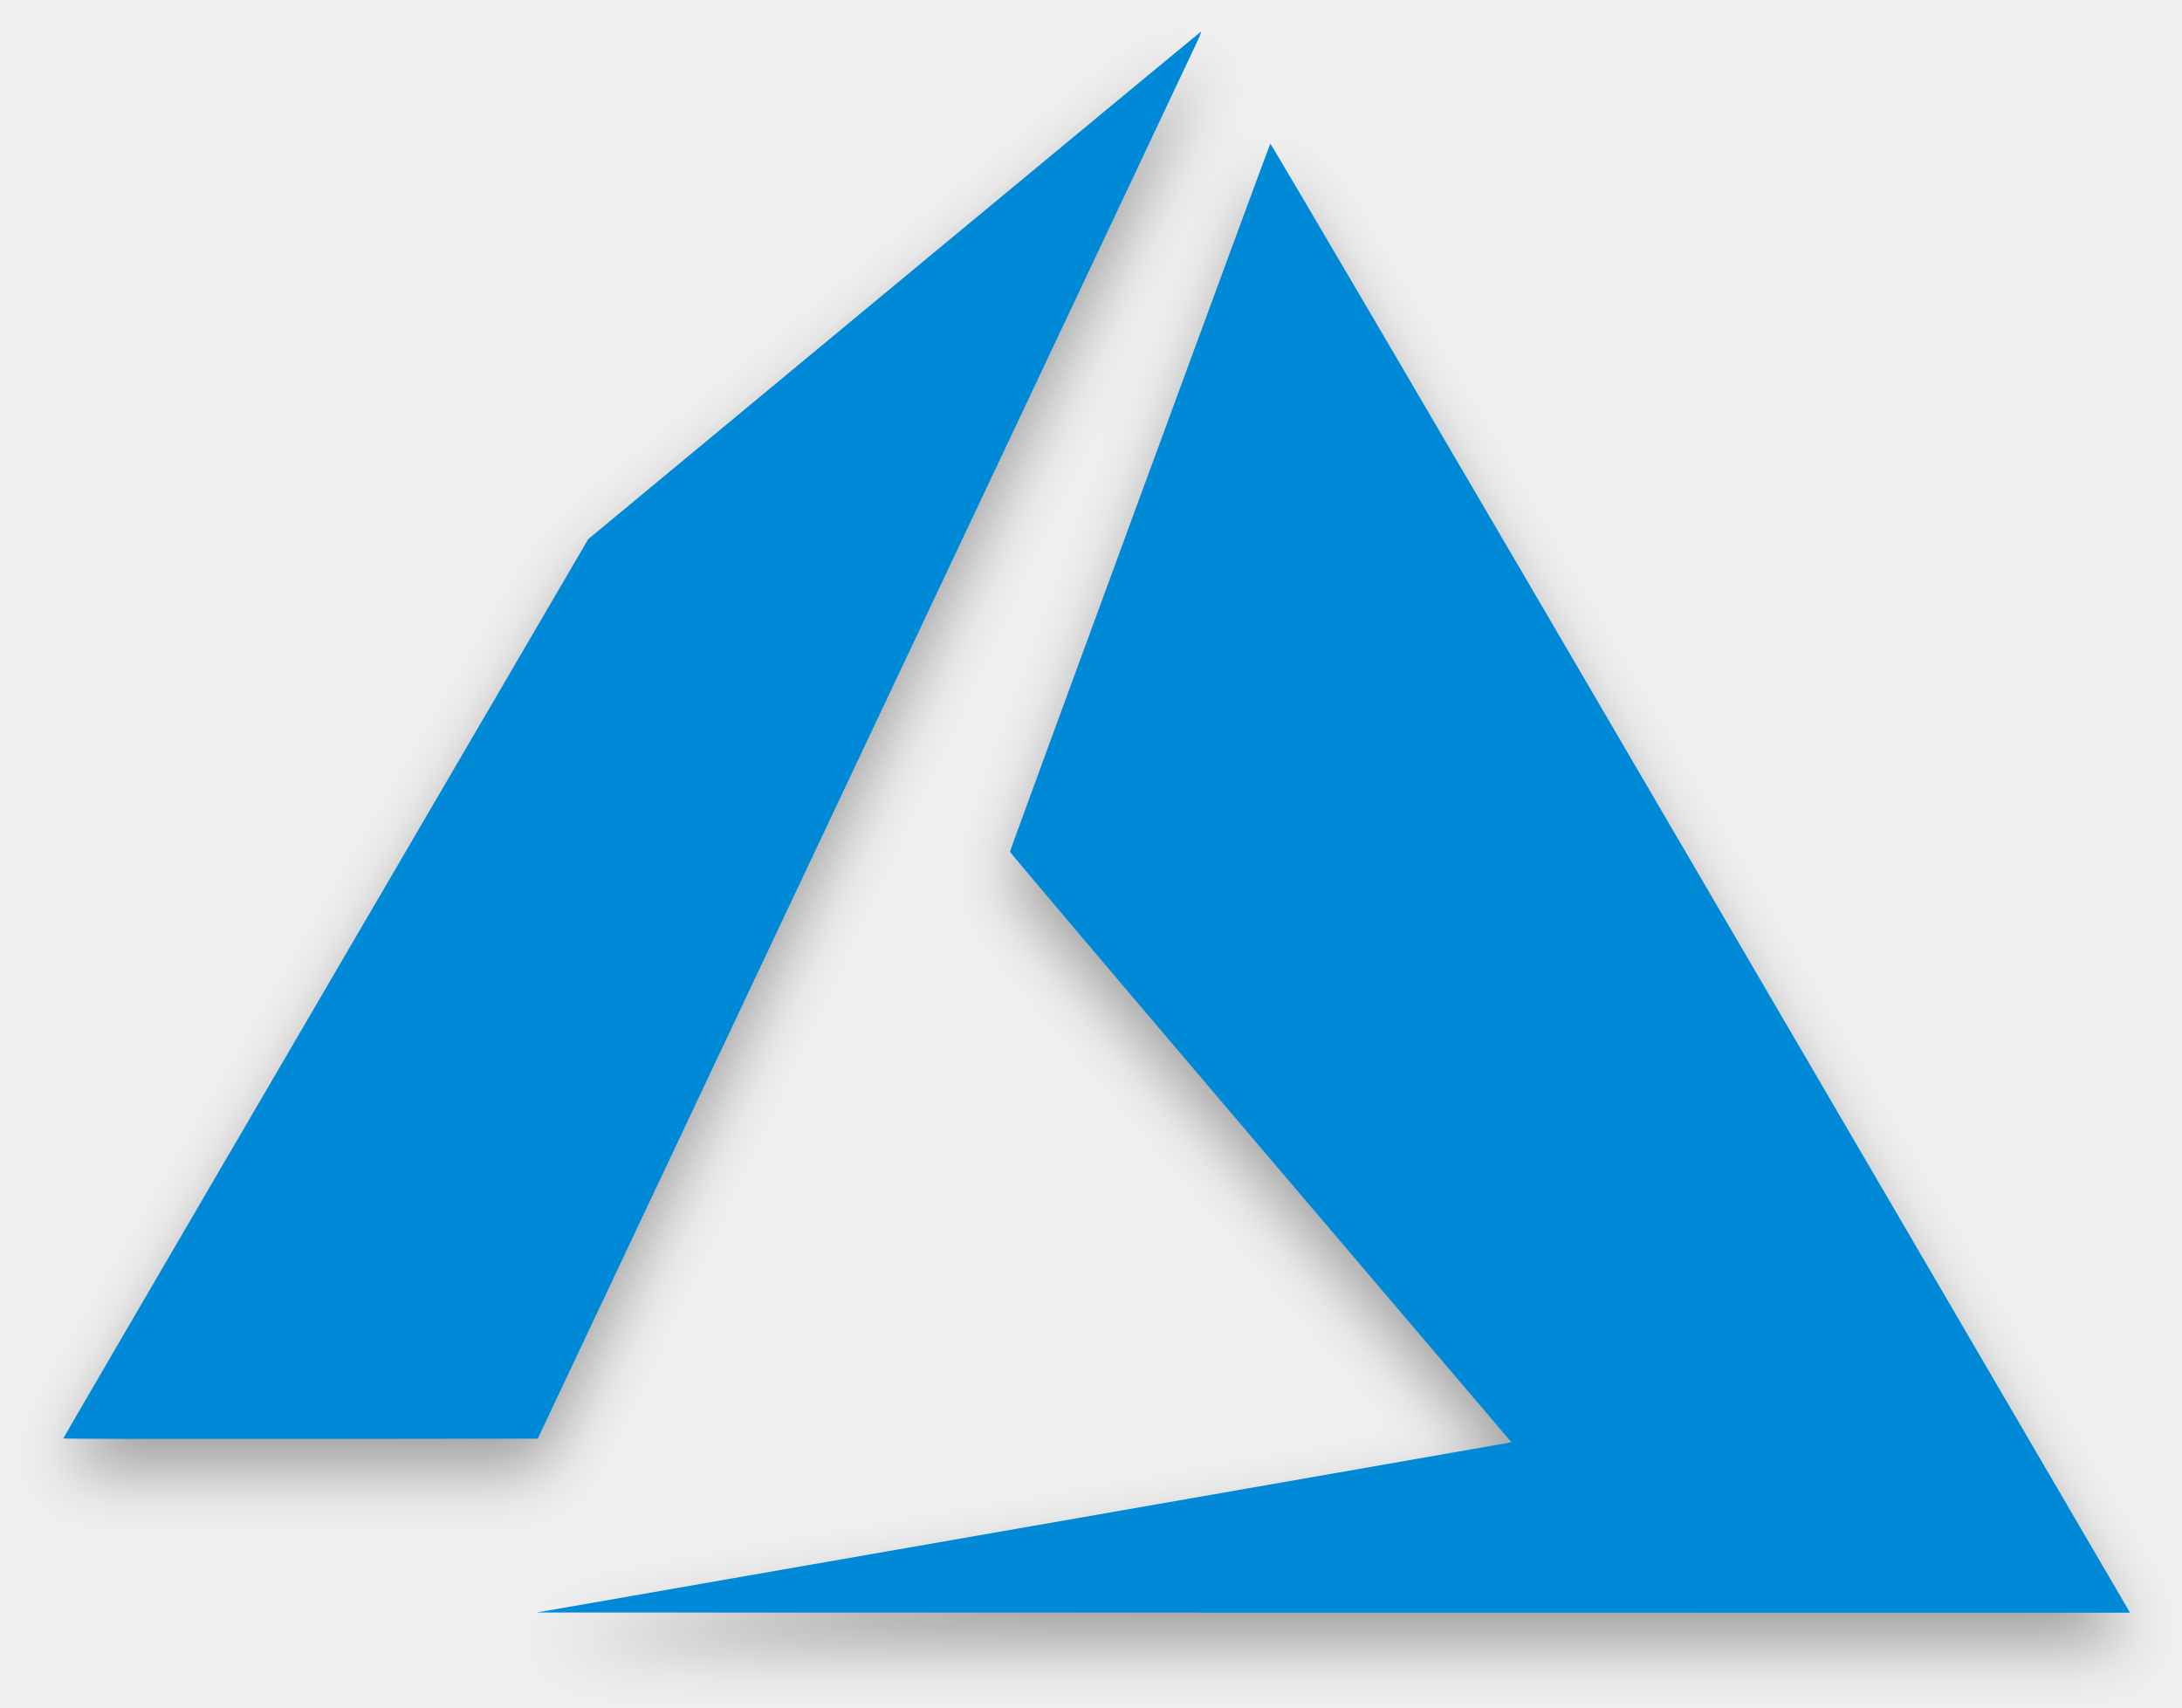
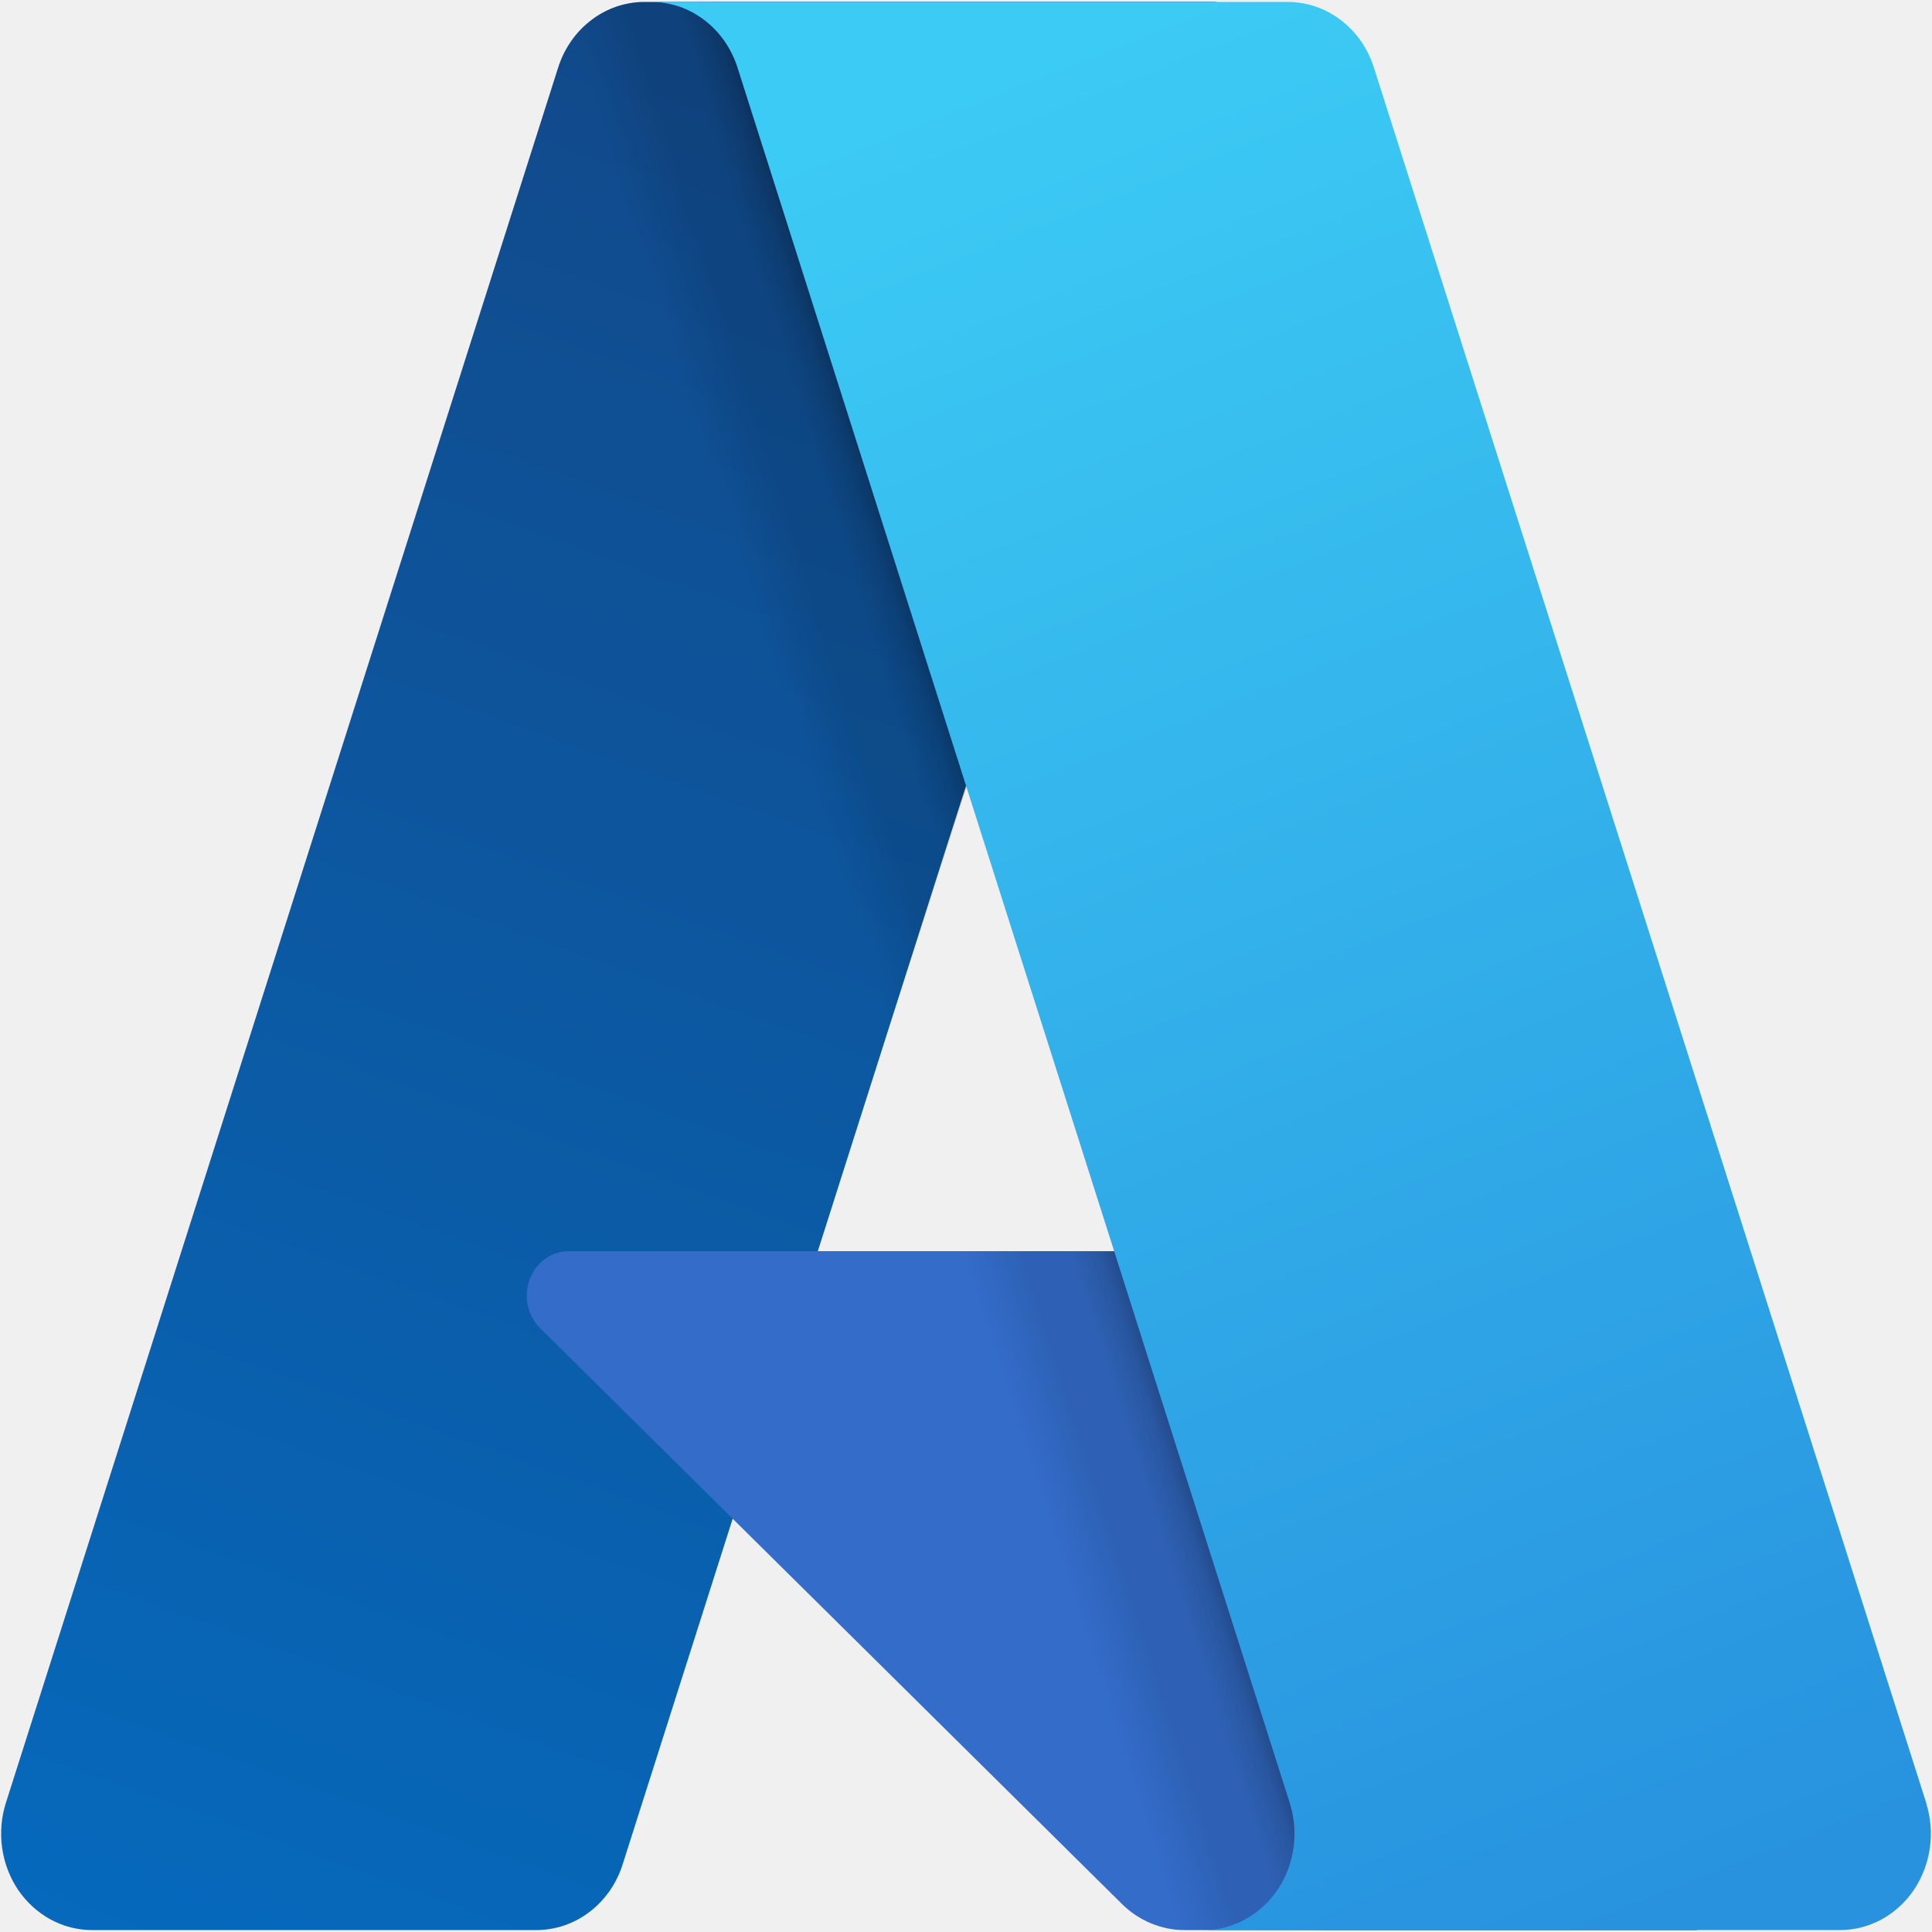
- <svg xmlns="http://www.w3.org/2000/svg" xmlns:xlink="http://www.w3.org/1999/xlink" width="69px" height="54px" viewBox="0 0 69 54" version="1.1">
+ <svg xmlns="http://www.w3.org/2000/svg" width="18" height="18" viewBox="0 0 18 18" fill="none">
+   <g clip-path="url(#clip0_457_58774)">
+     <path d="M6.004 0.018H11.324L5.801 17.37C5.773 17.459 5.732 17.542 5.68 17.617C5.627 17.692 5.564 17.759 5.492 17.813C5.421 17.868 5.341 17.91 5.257 17.939C5.173 17.967 5.086 17.982 4.998 17.982H0.857C0.723 17.982 0.59 17.948 0.471 17.883C0.351 17.818 0.248 17.723 0.169 17.608C0.091 17.492 0.04 17.358 0.02 17.217C-0 17.076 0.012 16.931 0.055 16.796L5.2 0.63C5.228 0.541 5.269 0.458 5.322 0.382C5.374 0.307 5.438 0.241 5.509 0.187C5.581 0.132 5.66 0.09 5.744 0.061C5.828 0.033 5.916 0.018 6.004 0.018V0.018L6.004 0.018Z" fill="url(#paint0_linear_457_58774)" />
+     <path d="M15.812 17.982H11.035C10.981 17.982 10.928 17.977 10.876 17.966C10.823 17.955 10.772 17.939 10.722 17.919C10.672 17.898 10.625 17.872 10.579 17.842C10.534 17.812 10.492 17.778 10.453 17.739L5.032 12.374C4.975 12.317 4.935 12.243 4.917 12.162C4.9 12.081 4.906 11.996 4.935 11.919C4.964 11.842 5.014 11.775 5.079 11.728C5.143 11.682 5.22 11.657 5.299 11.657H13.735L15.811 17.982L15.812 17.982Z" fill="#336CC9" />
+     <path d="M11.343 0.018L7.619 11.658L13.704 11.657L15.791 17.982H11.032C10.983 17.981 10.934 17.977 10.885 17.967C10.837 17.958 10.789 17.945 10.743 17.926C10.65 17.891 10.563 17.838 10.487 17.771L6.828 14.152L5.804 17.354C5.777 17.434 5.741 17.51 5.695 17.579C5.604 17.72 5.48 17.832 5.334 17.905C5.262 17.941 5.186 17.967 5.107 17.982H0.86C0.724 17.982 0.59 17.948 0.469 17.882C0.349 17.816 0.245 17.72 0.166 17.602C0.088 17.484 0.038 17.348 0.019 17.206C0.001 17.063 0.016 16.918 0.061 16.782L5.199 0.642C5.225 0.552 5.265 0.467 5.318 0.39C5.37 0.313 5.433 0.246 5.505 0.19C5.577 0.134 5.657 0.091 5.742 0.062C5.826 0.033 5.915 0.018 6.004 0.018H11.343H11.343Z" fill="url(#paint1_linear_457_58774)" />
+     <path d="M17.945 16.797C17.988 16.932 18 17.076 17.98 17.217C17.96 17.358 17.909 17.491 17.831 17.608C17.753 17.723 17.649 17.818 17.53 17.883C17.41 17.948 17.277 17.982 17.143 17.982H11.214C11.348 17.982 11.481 17.948 11.6 17.883C11.72 17.818 11.823 17.723 11.902 17.608C11.98 17.492 12.031 17.358 12.051 17.217C12.071 17.076 12.059 16.931 12.016 16.797L6.871 0.629C6.814 0.451 6.706 0.296 6.562 0.187C6.491 0.132 6.412 0.09 6.328 0.061C6.244 0.033 6.156 0.018 6.068 0.018H11.998C12.086 0.018 12.173 0.033 12.257 0.061C12.341 0.09 12.42 0.132 12.492 0.187C12.563 0.241 12.626 0.307 12.679 0.382C12.731 0.457 12.772 0.541 12.8 0.629L17.946 16.797H17.945Z" fill="url(#paint2_linear_457_58774)" />
+   </g>
  <defs>
-     <path d="M115.235,137.33 C123.632,135.865 130.567,134.652 130.647,134.636 L130.792,134.605 L122.864,125.292 C118.504,120.169 114.937,115.959 114.937,115.934 C114.937,115.888 123.123,93.624 123.169,93.545 C123.184,93.518 128.755,103.017 136.672,116.571 C144.085,129.261 150.196,139.724 150.253,139.822 L150.356,140 L125.162,139.997 L99.969,139.994 L115.235,137.33 L115.235,137.33 Z M85,134.49 C85,134.477 88.735,128.072 93.301,120.257 L101.601,106.049 L111.275,98.03 C116.595,93.62 120.963,90.007 120.98,90 C120.998,89.994 120.928,90.168 120.825,90.387 C120.722,90.606 115.995,100.62 110.321,112.64 L100.004,134.495 L92.502,134.504 C88.376,134.509 85,134.503 85,134.49 L85,134.49 Z" id="path-1" />
-     <filter x="-5.4%" y="-5.0%" width="110.7%" height="114.0%" filterUnits="objectBoundingBox" id="filter-2">
-       <feOffset dx="0" dy="1" in="SourceAlpha" result="shadowOffsetOuter1" />
-       <feGaussianBlur stdDeviation="1" in="shadowOffsetOuter1" result="shadowBlurOuter1" />
-       <feColorMatrix values="0 0 0 0 0   0 0 0 0 0   0 0 0 0 0  0 0 0 0.336 0" type="matrix" in="shadowBlurOuter1" />
-     </filter>
+     <linearGradient id="paint0_linear_457_58774" x1="7.946" y1="1.35" x2="1.814" y2="18.442" gradientUnits="userSpaceOnUse">
+       <stop stop-color="#114A8B" />
+       <stop offset="1" stop-color="#0669BC" />
+     </linearGradient>
+     <linearGradient id="paint1_linear_457_58774" x1="9.669" y1="9.415" x2="8.376" y2="9.829" gradientUnits="userSpaceOnUse">
+       <stop stop-opacity="0.3" />
+       <stop offset="0.1" stop-opacity="0.2" />
+       <stop offset="0.3" stop-opacity="0.1" />
+       <stop offset="0.6" stop-opacity="0.1" />
+       <stop offset="1" stop-opacity="0" />
+     </linearGradient>
+     <linearGradient id="paint2_linear_457_58774" x1="8.964" y1="0.845" x2="15.678" y2="17.721" gradientUnits="userSpaceOnUse">
+       <stop stop-color="#3CCBF4" />
+       <stop offset="1" stop-color="#2892DF" />
+     </linearGradient>
+     <clipPath id="clip0_457_58774">
+       <rect width="18" height="18" fill="white" />
+     </clipPath>
  </defs>
-   <g id="Multi-Cloud" stroke="none" stroke-width="1" fill="none" fill-rule="evenodd">
-     <g id="Statistics" transform="translate(-315, -571)" fill-rule="nonzero">
-       <g id="Group-5" transform="translate(232, 482)">
-         <g id="Group-8-Copy-4">
-           <g id="Group-22">
-             <g id="Azure">
-               <use fill="black" fill-opacity="1" filter="url(#filter-2)" xlink:href="#path-1" />
-               <use fill="#0089D6" xlink:href="#path-1" />
-             </g>
-           </g>
-         </g>
-       </g>
-     </g>
-   </g>
</svg>
